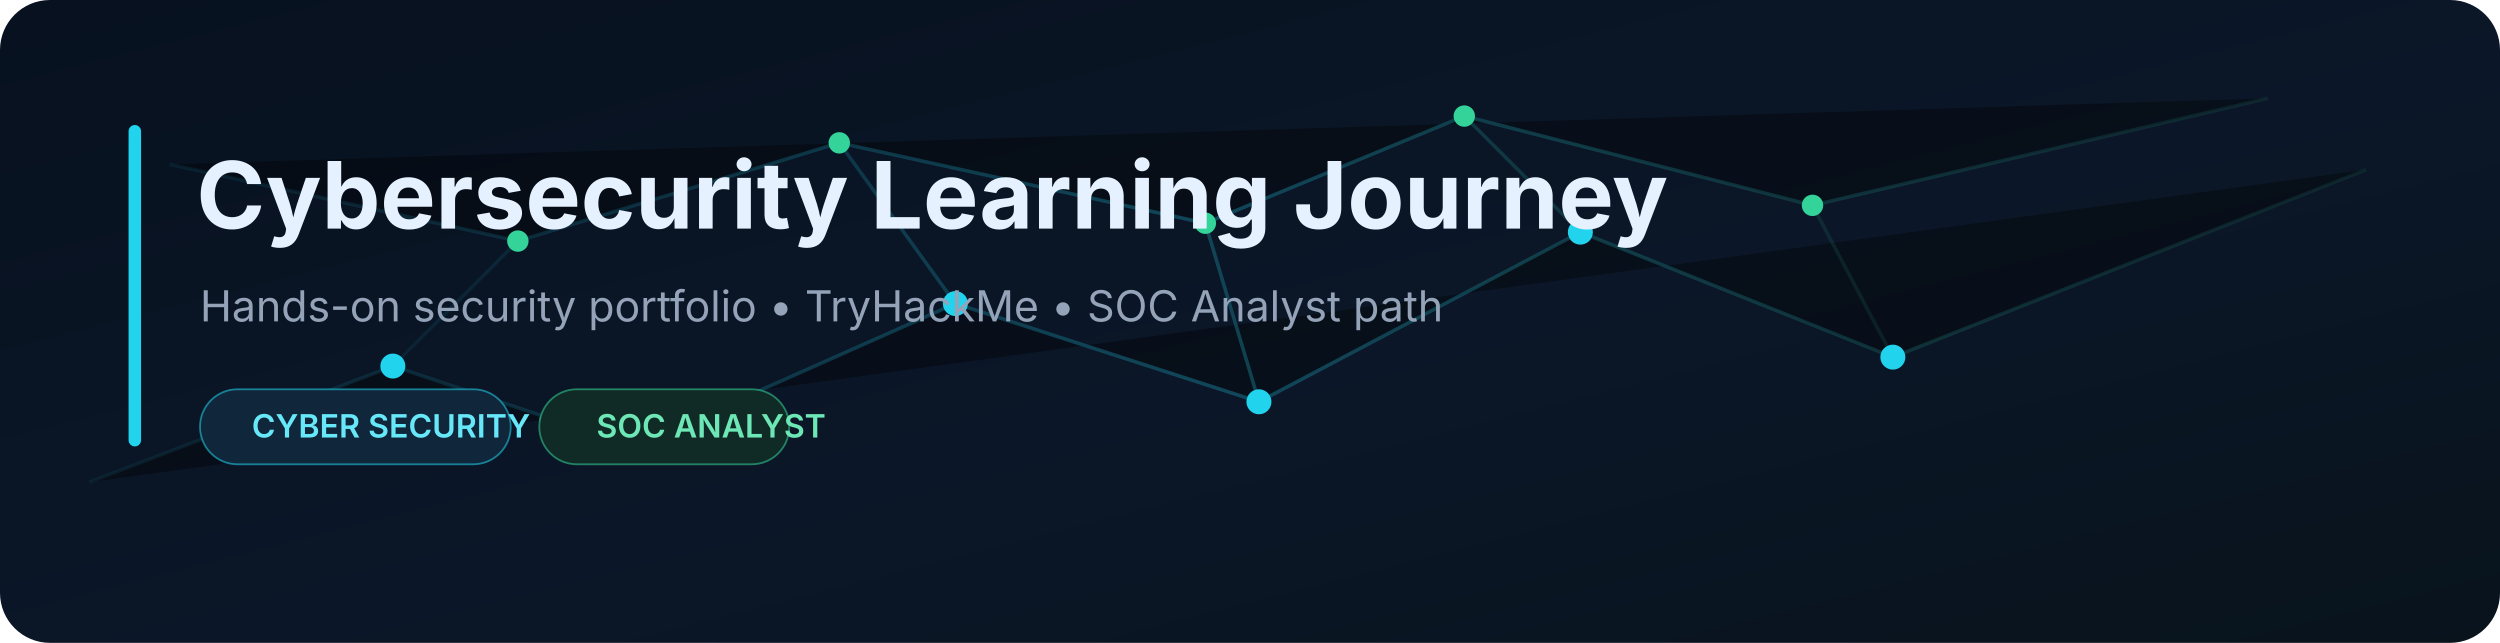
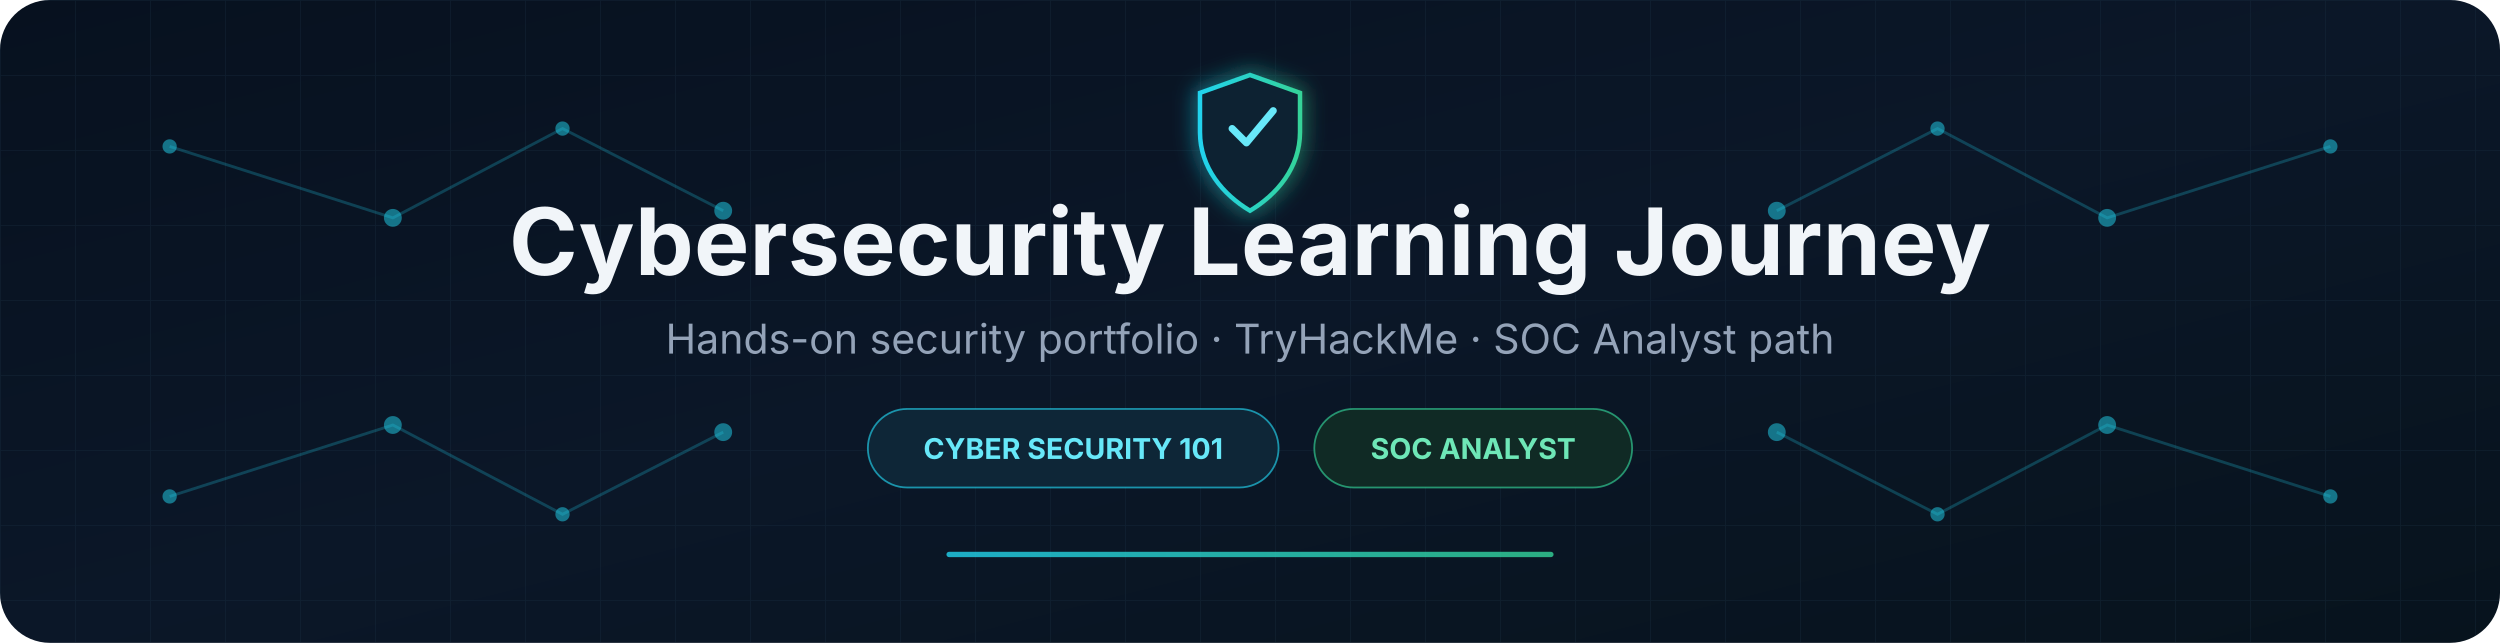
<svg xmlns="http://www.w3.org/2000/svg" width="1400" height="360" viewBox="0 0 1400 360" role="img" aria-labelledby="title desc">
  <defs>
    <linearGradient id="bg" x1="0" y1="0" x2="1" y2="1">
      <stop offset="0%" stop-color="#07111f" />
-       <stop offset="55%" stop-color="#0b1728" />
-       <stop offset="100%" stop-color="#08131c" />
+       <stop offset="50%" stop-color="#0b1728" />
+       <stop offset="100%" stop-color="#07131d" />
    </linearGradient>
-     <linearGradient id="line" x1="0" y1="0" x2="1" y2="0">
-       <stop offset="0%" stop-color="#22d3ee" stop-opacity=".2" />
-       <stop offset="50%" stop-color="#22d3ee" stop-opacity=".75" />
-       <stop offset="100%" stop-color="#34d399" stop-opacity=".25" />
+     <linearGradient id="accent" x1="0" y1="0" x2="1" y2="0">
+       <stop offset="0%" stop-color="#22d3ee" />
+       <stop offset="100%" stop-color="#34d399" />
    </linearGradient>
+     <pattern id="grid" width="42" height="42" patternUnits="userSpaceOnUse">
+       <path d="M42 0H0V42" fill="none" stroke="#1e3a4d" stroke-width="1" opacity=".28" />
+     </pattern>
+     <filter id="glow" x="-50%" y="-50%" width="200%" height="200%">
+       <feGaussianBlur stdDeviation="6" result="blur" />
+       <feMerge>
+         <feMergeNode in="blur" />
+         <feMergeNode in="SourceGraphic" />
+       </feMerge>
+     </filter>
  </defs>
  <rect width="1400" height="360" rx="28" fill="url(#bg)" />
-   <g opacity=".35" stroke="url(#line)" stroke-width="2">
-     <path d="M50 270 L220 205 L355 250 L535 170 L705 225 L885 130 L1060 200 L1325 95" />
-     <path d="M95 92 L290 135 L470 80 L675 125 L820 65 L1015 115 L1270 55" />
-     <path d="M220 205 L290 135 M535 170 L470 80 M705 225 L675 125 M885 130 L820 65 M1060 200 L1015 115" />
+   <rect width="1400" height="360" rx="28" fill="url(#grid)" />
+   <g fill="none" stroke="#22d3ee" stroke-width="1.6" opacity=".24">
+     <path d="M95 82 L220 122 L315 72 L405 118" />
+     <path d="M95 278 L220 238 L315 288 L405 242" />
+     <path d="M1305 82 L1180 122 L1085 72 L995 118" />
+     <path d="M1305 278 L1180 238 L1085 288 L995 242" />
  </g>
-   <g fill="#22d3ee">
-     <circle cx="220" cy="205" r="7" />
-     <circle cx="535" cy="170" r="7" />
-     <circle cx="705" cy="225" r="7" />
-     <circle cx="885" cy="130" r="7" />
-     <circle cx="1060" cy="200" r="7" />
+   <g fill="#22d3ee" opacity=".5">
+     <circle cx="95" cy="82" r="4" />
+     <circle cx="220" cy="122" r="5" />
+     <circle cx="315" cy="72" r="4" />
+     <circle cx="405" cy="118" r="5" />
+     <circle cx="95" cy="278" r="4" />
+     <circle cx="220" cy="238" r="5" />
+     <circle cx="315" cy="288" r="4" />
+     <circle cx="405" cy="242" r="5" />
+     <circle cx="1305" cy="82" r="4" />
+     <circle cx="1180" cy="122" r="5" />
+     <circle cx="1085" cy="72" r="4" />
+     <circle cx="995" cy="118" r="5" />
+     <circle cx="1305" cy="278" r="4" />
+     <circle cx="1180" cy="238" r="5" />
+     <circle cx="1085" cy="288" r="4" />
+     <circle cx="995" cy="242" r="5" />
  </g>
-   <g fill="#34d399">
-     <circle cx="290" cy="135" r="6" />
-     <circle cx="470" cy="80" r="6" />
-     <circle cx="675" cy="125" r="6" />
-     <circle cx="820" cy="65" r="6" />
-     <circle cx="1015" cy="115" r="6" />
+   <g transform="translate(700 70)" filter="url(#glow)">
+     <path d="M0 -28 L28 -18 V4 C28 24 15 39 0 48 C-15 39 -28 24 -28 4 V-18 Z" fill="#0d2232" stroke="url(#accent)" stroke-width="2.5" />
+     <path d="M-10 2 L-2 10 L13 -8" fill="none" stroke="#67e8f9" stroke-width="4" stroke-linecap="round" stroke-linejoin="round" />
  </g>
-   <rect x="72" y="70" width="7" height="180" rx="3.5" fill="#22d3ee" />
-   <text x="110" y="128" fill="#e6f1ff" font-family="Inter,Segoe UI,Arial,sans-serif" font-size="52" font-weight="700">Cybersecurity Learning Journey</text>
-   <text x="112" y="180" fill="#94a3b8" font-family="Inter,Segoe UI,Arial,sans-serif" font-size="24">Hands-on security portfolio • TryHackMe • SOC Analyst path</text>
-   <g font-family="Inter,Segoe UI,Arial,sans-serif" font-size="18" font-weight="600">
-     <rect x="112" y="218" width="174" height="42" rx="21" fill="#10263a" stroke="#22d3ee" stroke-opacity=".55" />
-     <text x="141" y="245" fill="#67e8f9">CYBER SECURITY 101</text>
-     <rect x="302" y="218" width="140" height="42" rx="21" fill="#102b25" stroke="#34d399" stroke-opacity=".55" />
-     <text x="334" y="245" fill="#6ee7b7">SOC ANALYST</text>
+   <text x="700" y="154" text-anchor="middle" fill="#f1f5f9" font-family="Inter,Segoe UI,Arial,sans-serif" font-size="52" font-weight="700" letter-spacing=".2">
+     Cybersecurity Learning Journey
+   </text>
+   <text x="700" y="198" text-anchor="middle" fill="#94a3b8" font-family="Inter,Segoe UI,Arial,sans-serif" font-size="23" font-weight="400">
+     Hands-on security portfolio · TryHackMe · SOC Analyst path
+   </text>
+   <g font-family="Inter,Segoe UI,Arial,sans-serif" font-size="16" font-weight="700">
+     <rect x="486" y="229" width="230" height="44" rx="22" fill="#0e2637" stroke="#22d3ee" stroke-opacity=".65" />
+     <text x="601" y="257" text-anchor="middle" fill="#67e8f9">CYBER SECURITY 101</text>
+     <rect x="736" y="229" width="178" height="44" rx="22" fill="#102a25" stroke="#34d399" stroke-opacity=".65" />
+     <text x="825" y="257" text-anchor="middle" fill="#6ee7b7">SOC ANALYST</text>
  </g>
+   <rect x="530" y="309" width="340" height="3" rx="1.5" fill="url(#accent)" opacity=".8" />
</svg>
